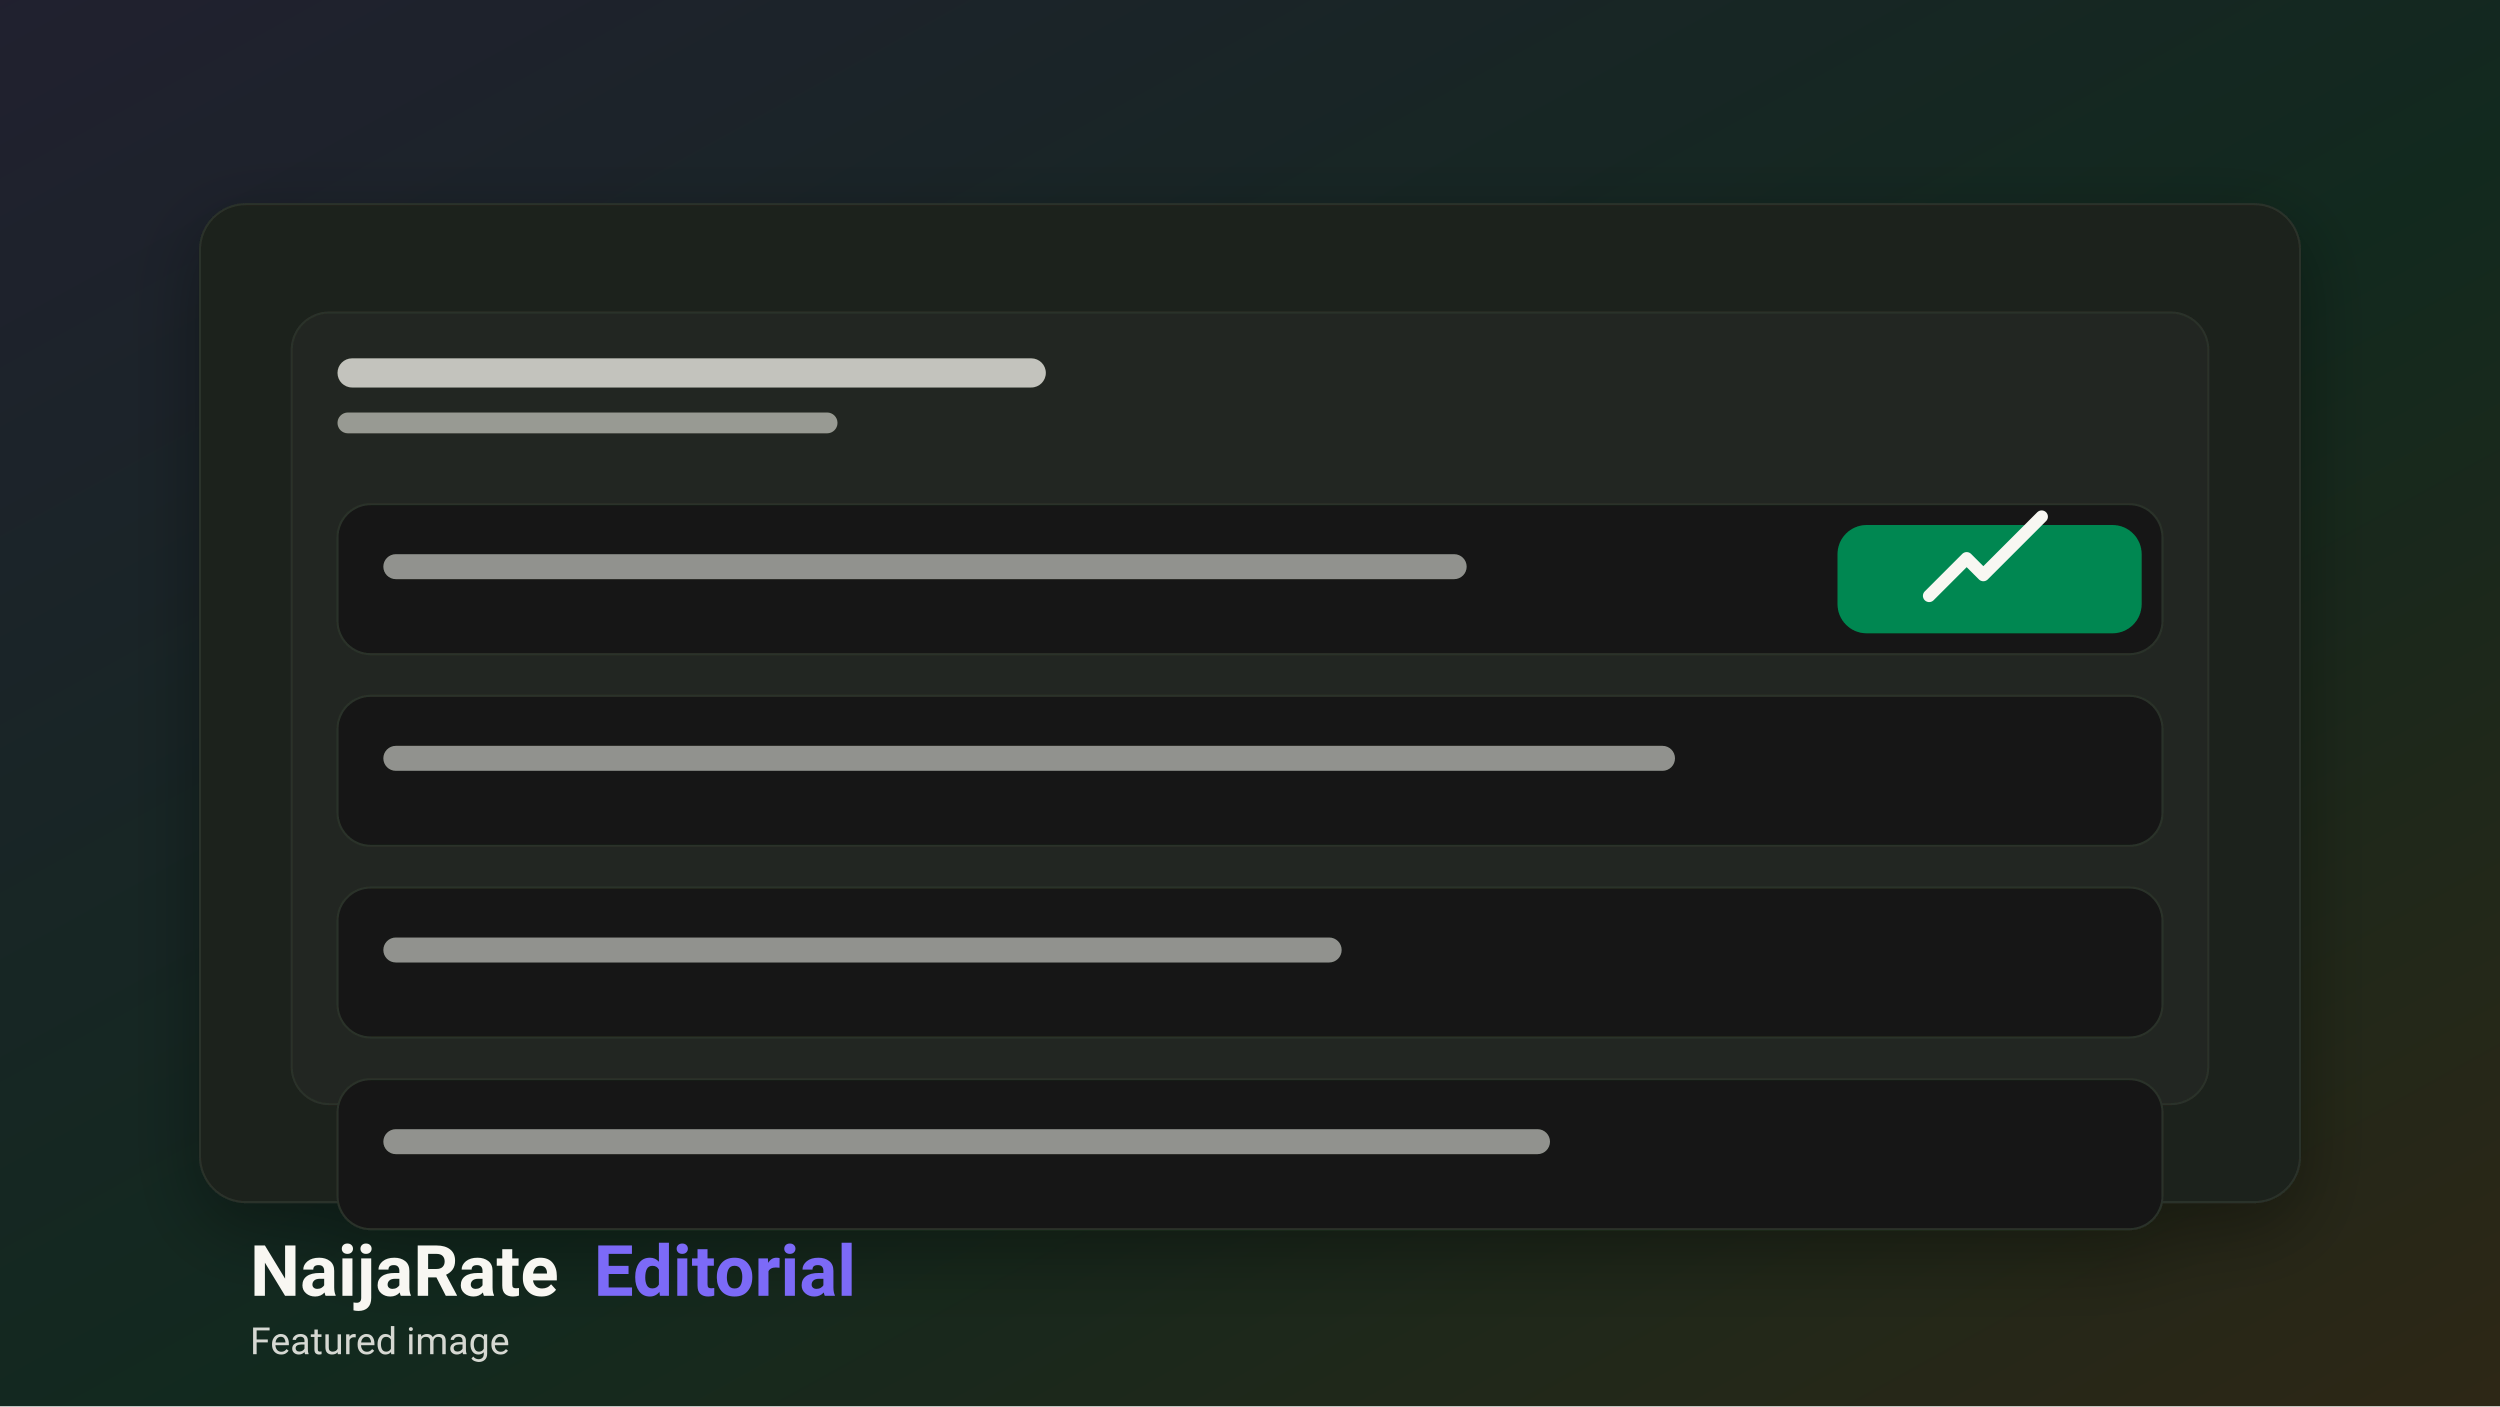
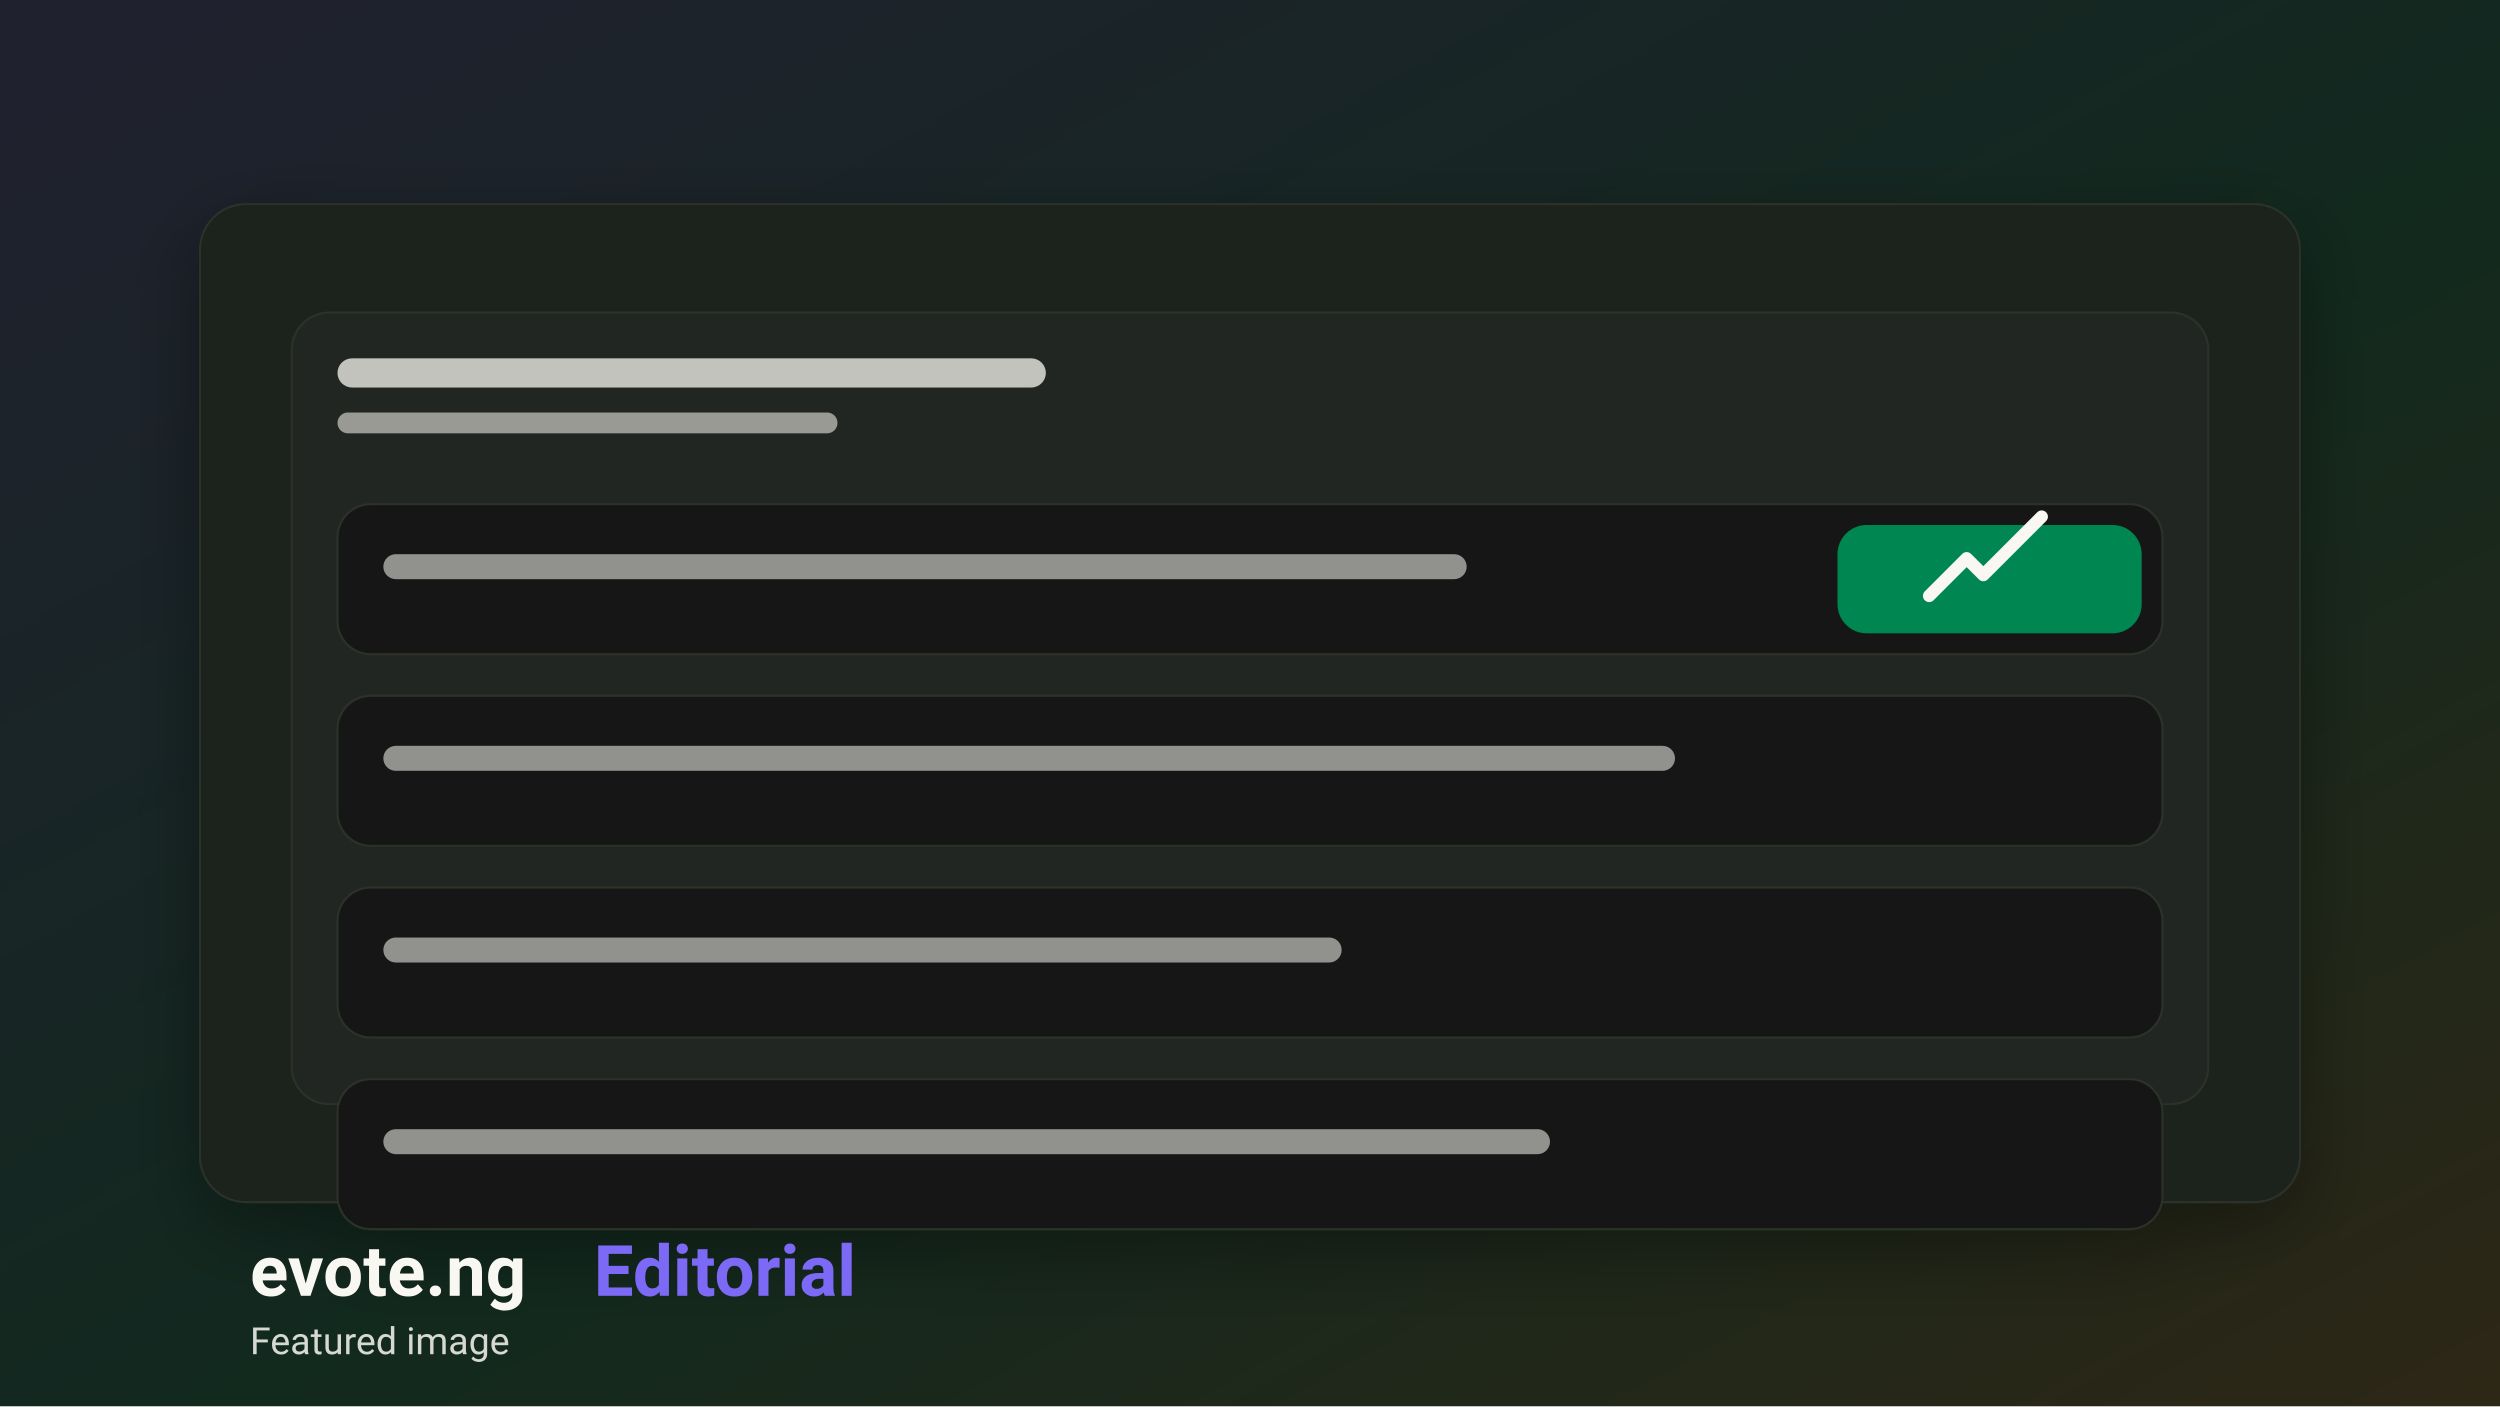
<svg xmlns="http://www.w3.org/2000/svg" width="1200" height="675" viewBox="0 0 1200 675">
  <defs>
    <linearGradient id="g" x1="0" y1="0" x2="1" y2="1">
      <stop offset="0" stop-color="#7c6af7" />
      <stop offset="0.55" stop-color="#00b368" />
      <stop offset="1" stop-color="#e8a020" />
    </linearGradient>
    <filter id="s" x="-20%" y="-20%" width="140%" height="140%">
      <feDropShadow dx="0" dy="12" stdDeviation="18" flood-color="#000" flood-opacity="0.35" />
    </filter>
  </defs>
  <rect width="1200" height="675" fill="#141714" />
  <rect x="0" y="0" width="1200" height="675" fill="url(#g)" opacity="0.12" />
  <g filter="url(#s)">
    <rect x="96" y="98" width="1008" height="479" rx="22" fill="#1d211b" stroke="#2c312a" />
    <g transform="translate(140 150)">
      <rect x="0" y="0" width="920" height="380" rx="18" fill="#232820" stroke="#2c312a" />
      <rect x="22" y="22" width="340" height="14" rx="7" fill="#f8f7f2" opacity="0.75" />
      <rect x="22" y="48" width="240" height="10" rx="5" fill="#f8f7f2" opacity="0.55" />
      <g transform="translate(22 92)">
        <rect x="0" y="0" width="876" height="72" rx="16" fill="#141714" stroke="#2c312a" />
        <rect x="22" y="24" width="520" height="12" rx="6" fill="#f8f7f2" opacity="0.55" />
        <rect x="0" y="92" width="876" height="72" rx="16" fill="#141714" stroke="#2c312a" />
        <rect x="22" y="116" width="620" height="12" rx="6" fill="#f8f7f2" opacity="0.55" />
        <rect x="0" y="184" width="876" height="72" rx="16" fill="#141714" stroke="#2c312a" />
        <rect x="22" y="208" width="460" height="12" rx="6" fill="#f8f7f2" opacity="0.55" />
        <rect x="0" y="276" width="876" height="72" rx="16" fill="#141714" stroke="#2c312a" />
        <rect x="22" y="300" width="560" height="12" rx="6" fill="#f8f7f2" opacity="0.55" />
        <g transform="translate(720 10)">
          <rect x="0" y="0" width="146" height="52" rx="14" fill="#008751" />
          <path d="M44 34l18-18 8 8 28-28" fill="none" stroke="#f8f7f2" stroke-width="6" stroke-linecap="round" stroke-linejoin="round" />
        </g>
      </g>
    </g>
  </g>
  <g font-family="system-ui, -apple-system, Segoe UI, Roboto, Arial" fill="#f8f7f2">
-     <text x="120" y="622" font-size="34" font-weight="700">NaijaRate</text>
+     <text x="120" y="622" font-size="34" font-weight="700">evote.ng</text>
    <text x="285" y="622" font-size="34" font-weight="700" fill="#7c6af7">Editorial</text>
    <text x="120" y="650" font-size="18" opacity="0.85">Featured image</text>
  </g>
</svg>
